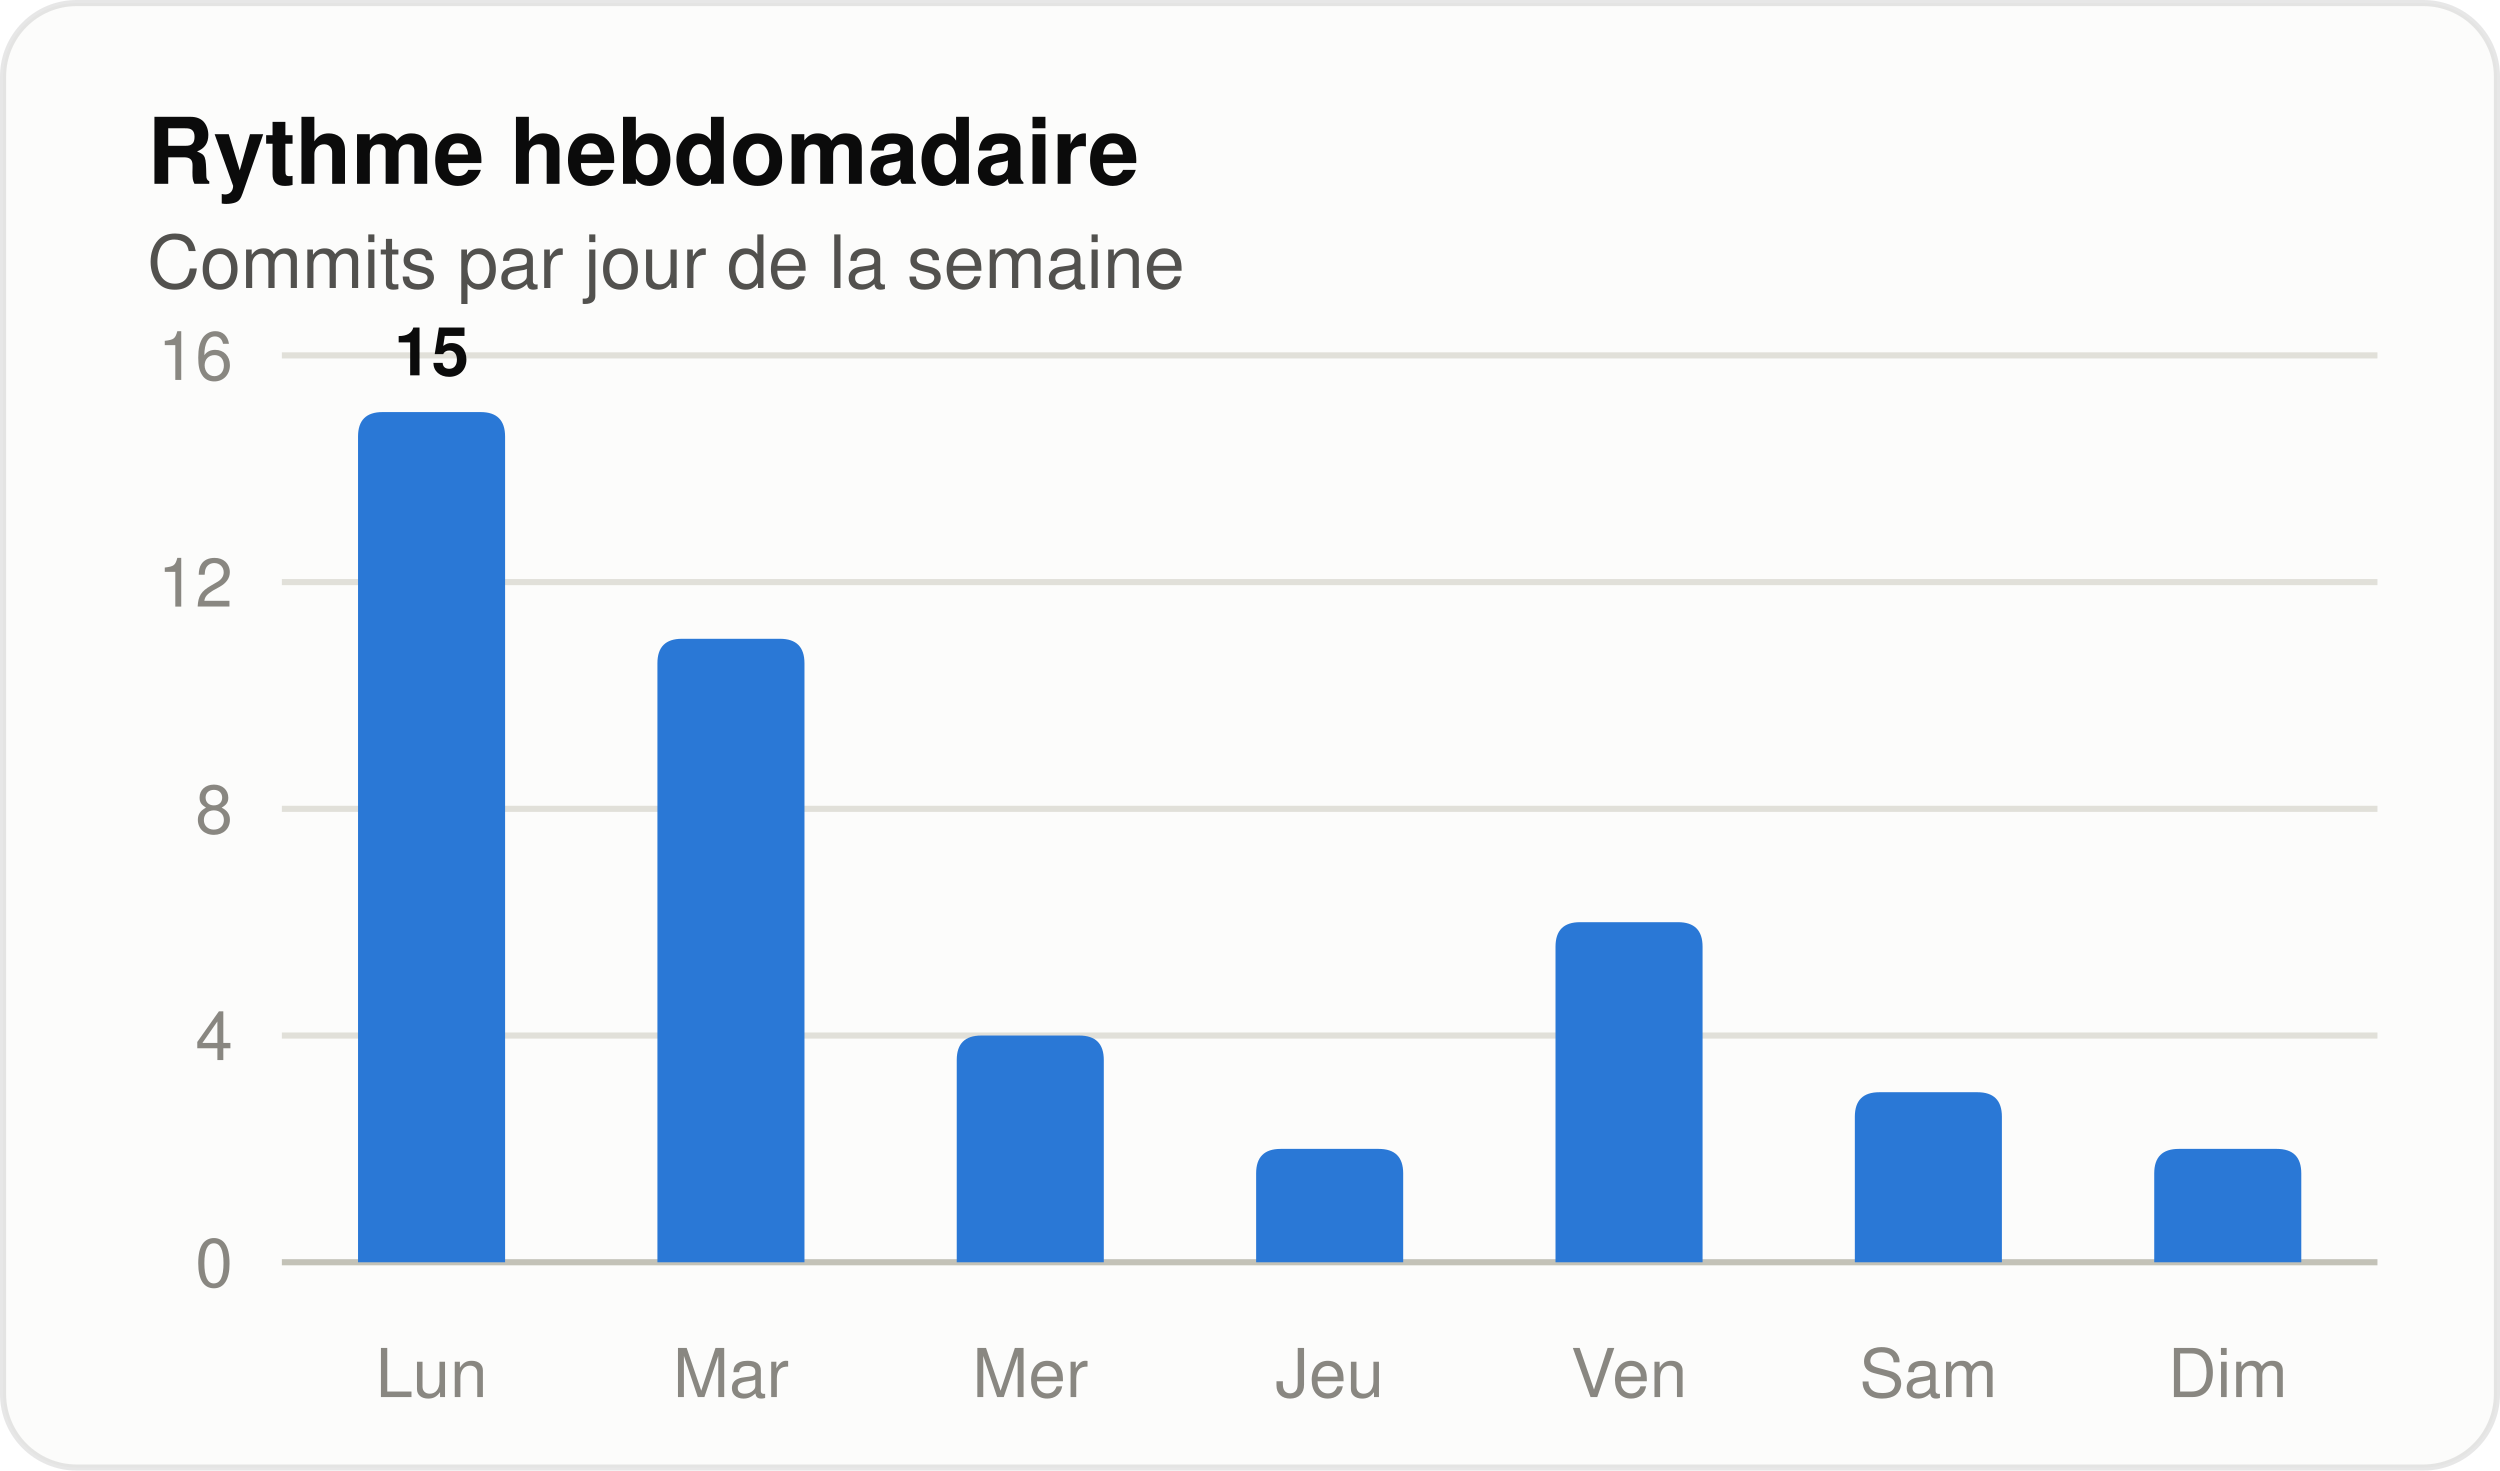
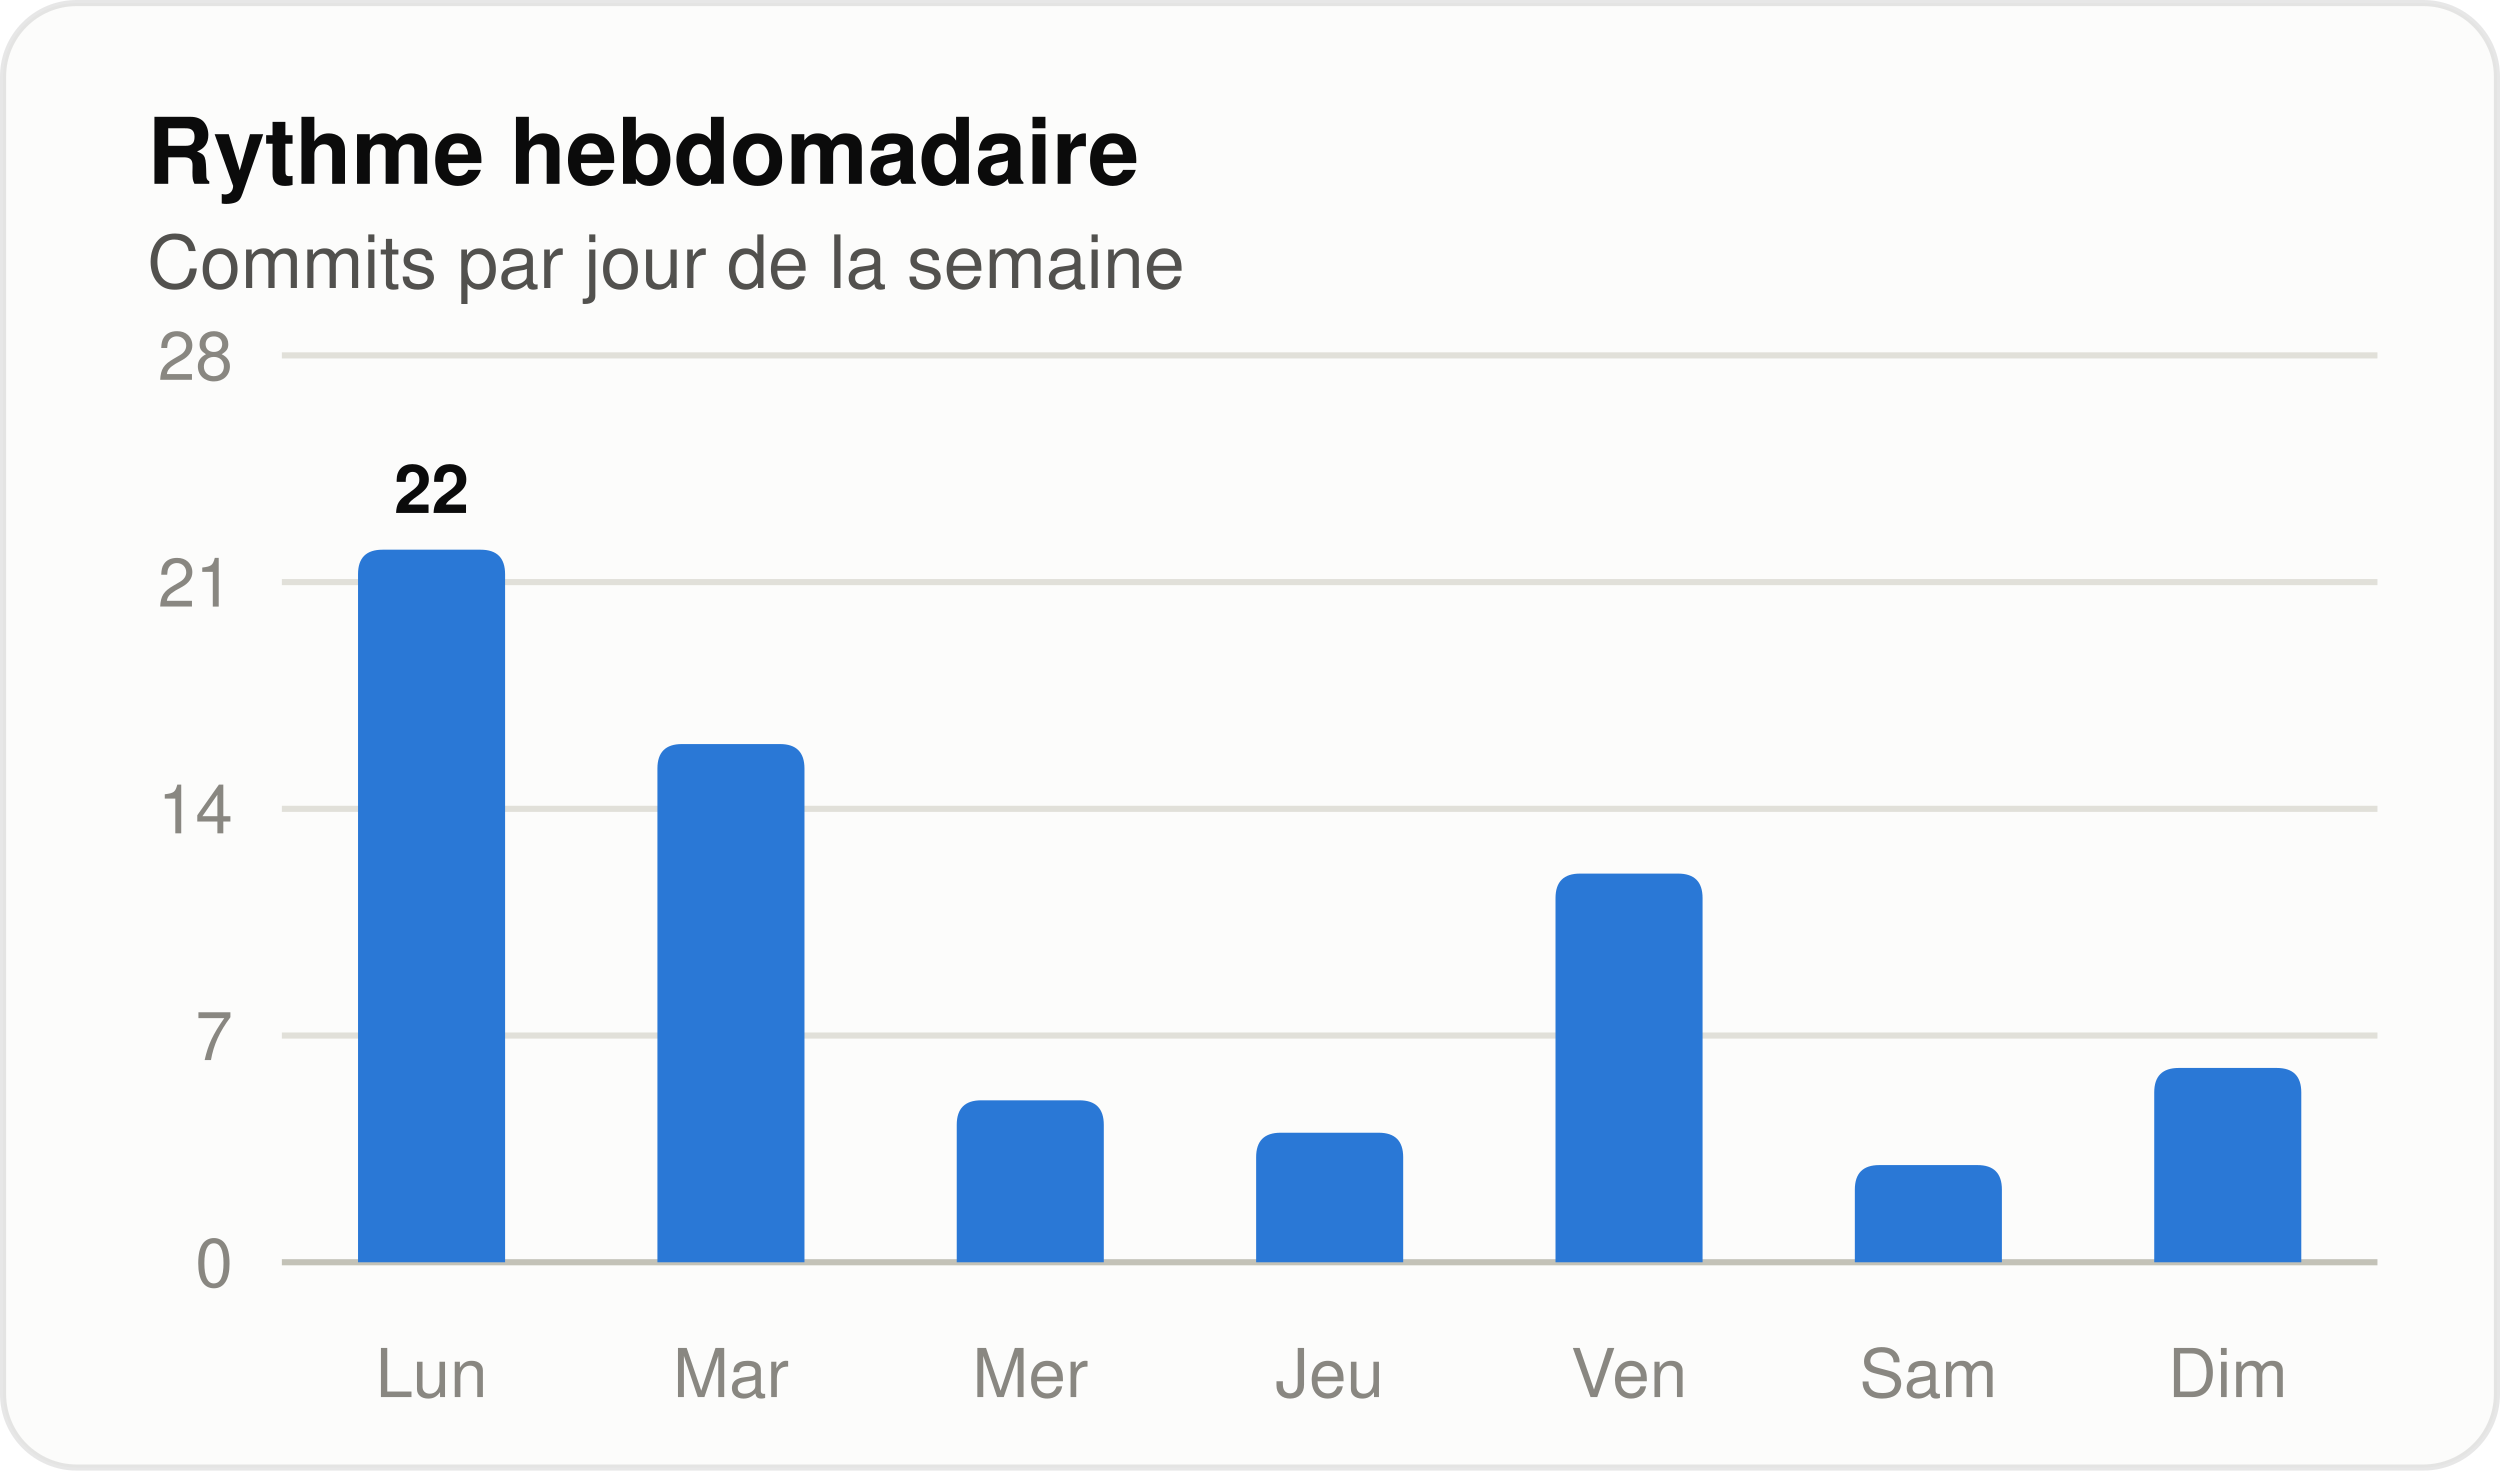
<svg xmlns="http://www.w3.org/2000/svg" width="408" height="240" viewBox="0 0 408 240" role="img" aria-label="Histogramme des commits par jour de la semaine" font-family="system-ui, 'Segoe UI', Ubuntu, Helvetica, Arial, sans-serif">
  <rect x="0.5" y="0.5" width="407" height="239" rx="12" fill="#fcfcfb" stroke="rgba(11,11,11,0.10)" />
  <text x="24" y="30" font-size="15" fill="#0b0b0b" font-weight="600">Rythme hebdomadaire</text>
  <text x="24" y="47" font-size="12" fill="#52514e">Commits par jour de la semaine</text>
  <line x1="46" y1="206.0" x2="388" y2="206.0" stroke="#c3c2b7" stroke-width="1" />
  <text x="38" y="210" font-size="11" fill="#898781" text-anchor="end" font-variant-numeric="tabular-nums">0</text>
  <line x1="46" y1="169.0" x2="388" y2="169.0" stroke="#e1e0d9" stroke-width="1" />
-   <text x="38" y="173" font-size="11" fill="#898781" text-anchor="end" font-variant-numeric="tabular-nums">4</text>
+   <text x="38" y="173" font-size="11" fill="#898781" text-anchor="end" font-variant-numeric="tabular-nums">7</text>
  <line x1="46" y1="132.0" x2="388" y2="132.0" stroke="#e1e0d9" stroke-width="1" />
-   <text x="38" y="136" font-size="11" fill="#898781" text-anchor="end" font-variant-numeric="tabular-nums">8</text>
+   <text x="38" y="136" font-size="11" fill="#898781" text-anchor="end" font-variant-numeric="tabular-nums">14</text>
  <line x1="46" y1="95.0" x2="388" y2="95.0" stroke="#e1e0d9" stroke-width="1" />
-   <text x="38" y="99" font-size="11" fill="#898781" text-anchor="end" font-variant-numeric="tabular-nums">12</text>
+   <text x="38" y="99" font-size="11" fill="#898781" text-anchor="end" font-variant-numeric="tabular-nums">21</text>
  <line x1="46" y1="58.0" x2="388" y2="58.0" stroke="#e1e0d9" stroke-width="1" />
-   <text x="38" y="62" font-size="11" fill="#898781" text-anchor="end" font-variant-numeric="tabular-nums">16</text>
-   <path d="M 58.43 206.00 V 71.25 Q 58.43 67.25 62.43 67.25 H 78.43 Q 82.43 67.25 82.43 71.25 V 206.00 Z" fill="#2a78d6" />
-   <text x="70.429" y="61.25" font-size="11" fill="#0b0b0b" font-weight="600" text-anchor="middle">15</text>
+   <text x="38" y="62" font-size="11" fill="#898781" text-anchor="end" font-variant-numeric="tabular-nums">28</text>
+   <path d="M 58.43 206.00 V 93.71 Q 58.43 89.71 62.43 89.71 H 78.43 Q 82.43 89.71 82.43 93.71 V 206.00 Z" fill="#2a78d6" />
+   <text x="70.429" y="83.714" font-size="11" fill="#0b0b0b" font-weight="600" text-anchor="middle">22</text>
  <text x="70.429" y="228" font-size="11" fill="#898781" text-anchor="middle">Lun</text>
-   <path d="M 107.29 206.00 V 108.25 Q 107.29 104.25 111.29 104.25 H 127.29 Q 131.29 104.25 131.29 108.25 V 206.00 Z" fill="#2a78d6" />
+   <path d="M 107.29 206.00 V 125.43 Q 107.29 121.43 111.29 121.43 H 127.29 Q 131.29 121.43 131.29 125.43 V 206.00 Z" fill="#2a78d6" />
  <text x="119.286" y="228" font-size="11" fill="#898781" text-anchor="middle">Mar</text>
-   <path d="M 156.14 206.00 V 173.00 Q 156.14 169.00 160.14 169.00 H 176.14 Q 180.14 169.00 180.14 173.00 V 206.00 Z" fill="#2a78d6" />
+   <path d="M 156.14 206.00 V 183.57 Q 156.14 179.57 160.14 179.57 H 176.14 Q 180.14 179.57 180.14 183.57 V 206.00 Z" fill="#2a78d6" />
  <text x="168.143" y="228" font-size="11" fill="#898781" text-anchor="middle">Mer</text>
-   <path d="M 205.00 206.00 V 191.50 Q 205.00 187.50 209.00 187.50 H 225.00 Q 229.00 187.50 229.00 191.50 V 206.00 Z" fill="#2a78d6" />
+   <path d="M 205.00 206.00 V 188.86 Q 205.00 184.86 209.00 184.86 H 225.00 Q 229.00 184.86 229.00 188.86 V 206.00 Z" fill="#2a78d6" />
  <text x="217" y="228" font-size="11" fill="#898781" text-anchor="middle">Jeu</text>
-   <path d="M 253.86 206.00 V 154.50 Q 253.86 150.50 257.86 150.50 H 273.86 Q 277.86 150.50 277.86 154.50 V 206.00 Z" fill="#2a78d6" />
+   <path d="M 253.86 206.00 V 146.57 Q 253.86 142.57 257.86 142.57 H 273.86 Q 277.86 142.57 277.86 146.57 V 206.00 Z" fill="#2a78d6" />
  <text x="265.857" y="228" font-size="11" fill="#898781" text-anchor="middle">Ven</text>
-   <path d="M 302.71 206.00 V 182.25 Q 302.71 178.25 306.71 178.25 H 322.71 Q 326.71 178.25 326.71 182.25 V 206.00 Z" fill="#2a78d6" />
+   <path d="M 302.71 206.00 V 194.14 Q 302.71 190.14 306.71 190.14 H 322.71 Q 326.71 190.14 326.71 194.14 V 206.00 Z" fill="#2a78d6" />
  <text x="314.714" y="228" font-size="11" fill="#898781" text-anchor="middle">Sam</text>
-   <path d="M 351.57 206.00 V 191.50 Q 351.57 187.50 355.57 187.50 H 371.57 Q 375.57 187.50 375.57 191.50 V 206.00 Z" fill="#2a78d6" />
+   <path d="M 351.57 206.00 V 178.29 Q 351.57 174.29 355.57 174.29 H 371.57 Q 375.57 174.29 375.57 178.29 V 206.00 Z" fill="#2a78d6" />
  <text x="363.571" y="228" font-size="11" fill="#898781" text-anchor="middle">Dim</text>
</svg>
